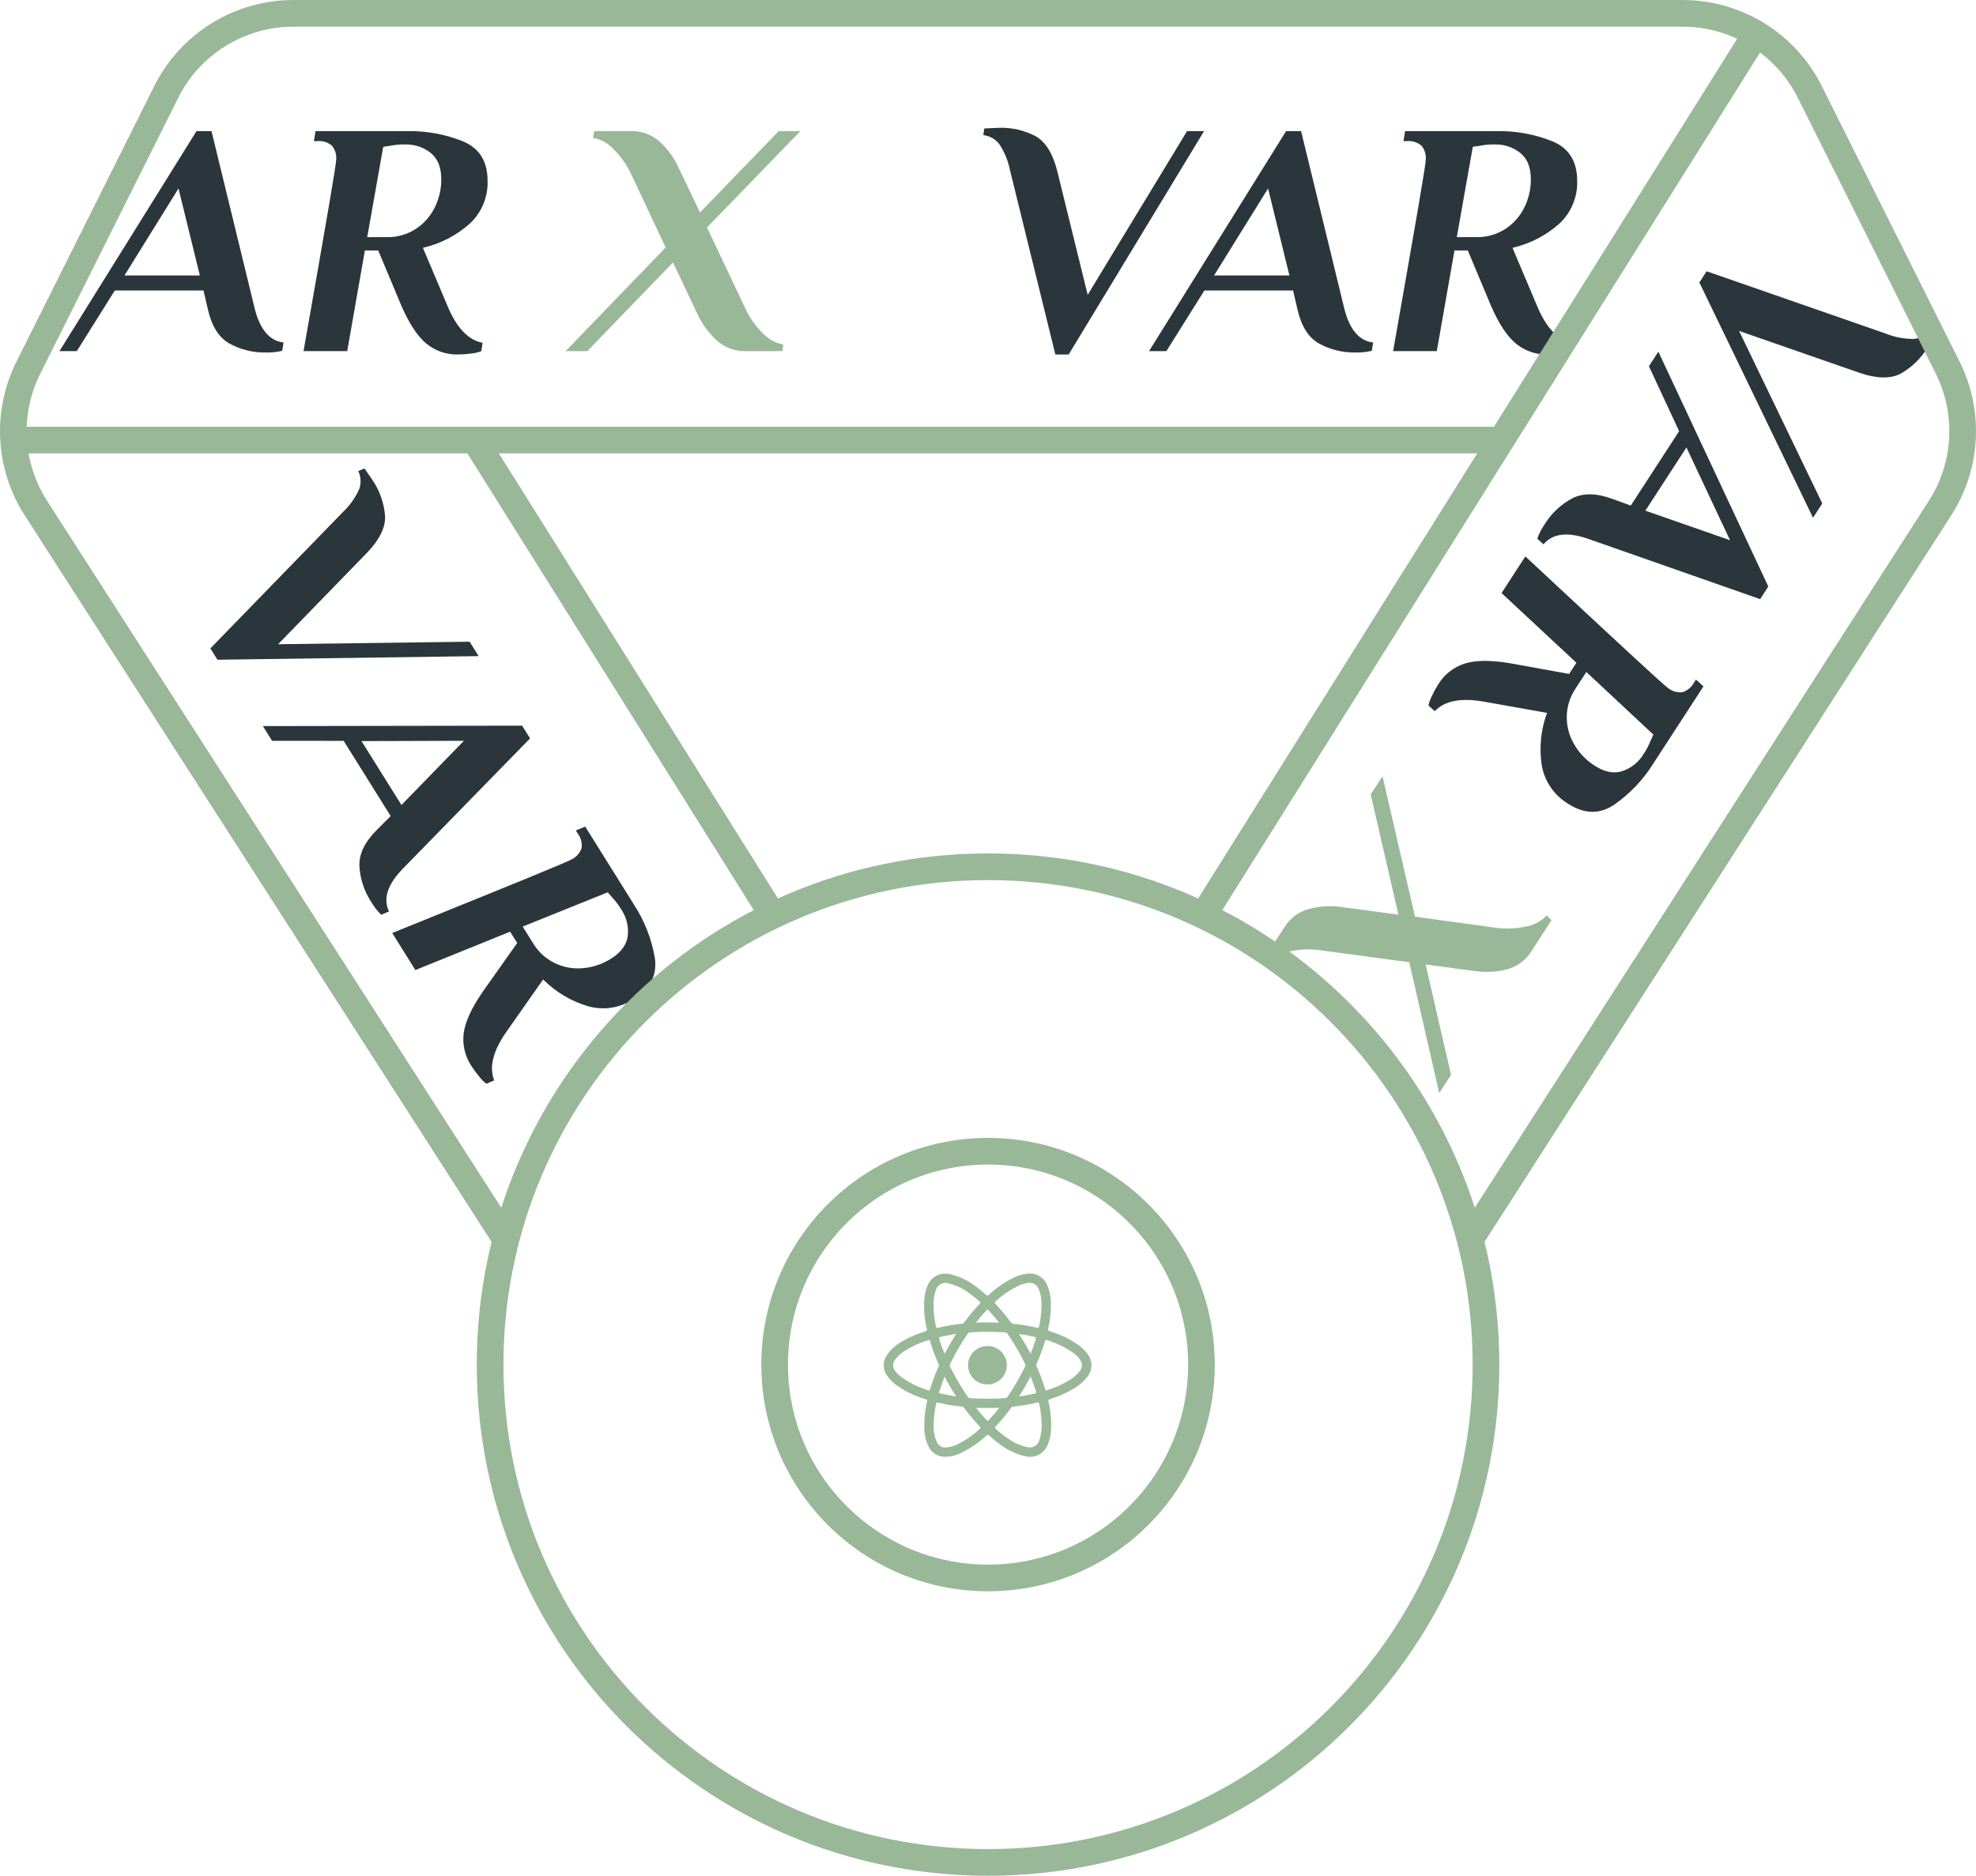
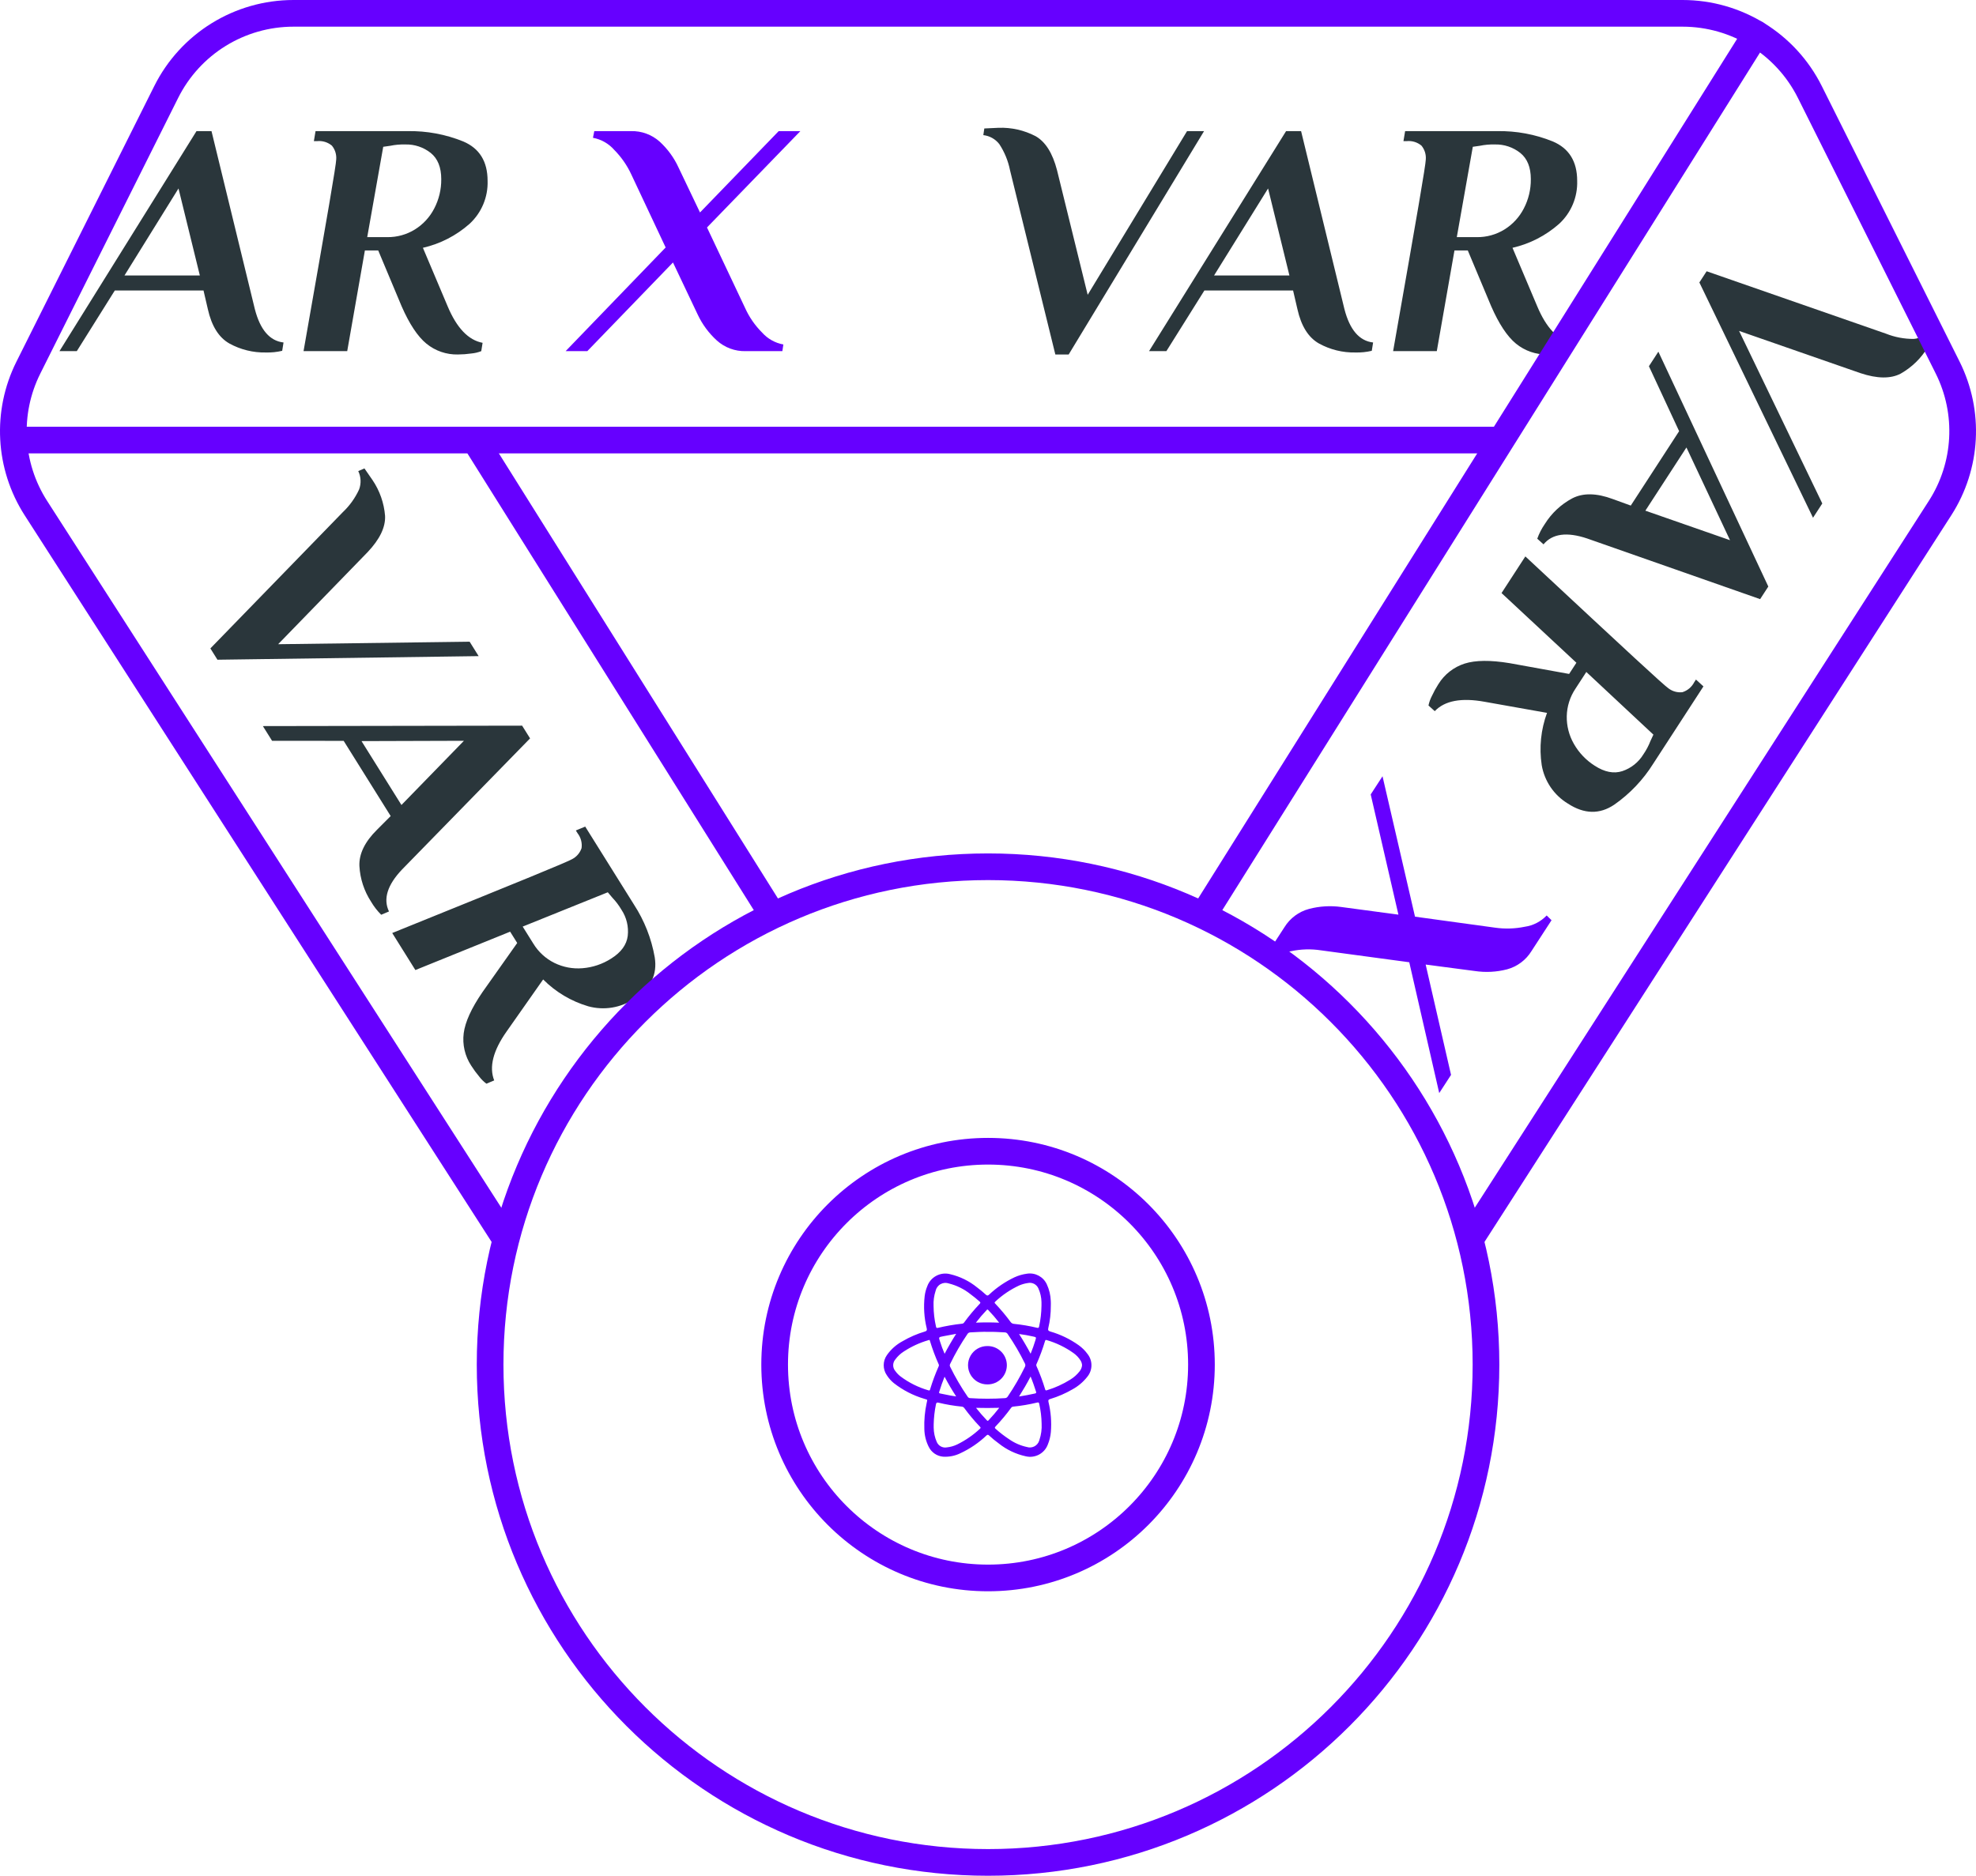
<svg xmlns="http://www.w3.org/2000/svg" width="444.456" height="422">
  <g data-name="Layer 2">
    <g data-name="Layer 1">
      <g data-name="Group 6241">
        <path d="M77.085 115.247a16.535 16.535 0 003.688-5.137 5.276 5.276 0 00-.191-4.125l1.391-.603 1.837 2.654a16.746 16.746 0 012.803 8.022q.177 3.823-3.924 8.157l-20.13 20.718 43.074-.565 2.027 3.244-58.75.81-1.59-2.544zm3.755 79.596q-.17-4.096 3.988-8.197l3.045-3.053L77.3 166.675l-16.106-.016-2.067-3.306 58.313-.096 1.789 2.862-28.795 29.494q-4.962 5.224-2.942 9.445l-1.749.74a14.296 14.296 0 01-2.266-2.918 16.328 16.328 0 01-2.636-8.037zm.474-28.112l8.983 14.373 14.056-14.445zM104.3 232.45q.496-3.805 4.195-9.21l7.839-11.09-1.59-2.546-21.315 8.635-5.207-8.332q22.45-9.079 31.109-12.633 8.657-3.553 9.357-3.99a4.35 4.35 0 002.123-2.476 4.462 4.462 0 00-.891-3.336l-.398-.635 2.107-.875 10.971 17.554a31.802 31.802 0 014.667 11.853q.93 5.874-4.603 9.333a12.587 12.587 0 01-10.35 1.693 23.819 23.819 0 01-10.145-6.042l-8.189 11.664q-4.603 6.502-2.822 11.05l-1.75.739a8.135 8.135 0 01-1.617-1.598 22.144 22.144 0 01-1.8-2.456 10.8 10.8 0 01-1.69-7.303zm15.65-20.174a11.551 11.551 0 004.763 4.365 12.025 12.025 0 006.312 1.184 13.982 13.982 0 006.432-2.162q3.37-2.106 3.74-5.125a8.827 8.827 0 00-1.42-5.878 14.706 14.706 0 00-2.042-2.703l-1.026-1.216-19.143 7.719z" fill="#2a363b" />
        <g data-name="Group 5379">
          <path d="M424.225 75.075a16.543 16.543 0 006.216 1.175 5.278 5.278 0 003.661-1.917l1.137 1.006-1.633 2.787a16.737 16.737 0 01-6.09 5.932q-3.39 1.776-9.054-.11l-27.295-9.499 18.715 38.821-2.084 3.21-25.564-52.934 1.635-2.517zm-70.592 37.045q3.642-1.886 9.119.151l4.054 1.471 10.873-16.738-6.793-14.612 2.126-3.272 24.73 52.84-1.84 2.831-38.914-13.647q-6.834-2.29-9.807 1.324l-1.41-1.274a14.268 14.268 0 011.689-3.287 16.321 16.321 0 016.173-5.787zm25.693-11.451l-9.238 14.221 19.039 6.64zm-49.88 48.619q3.658-1.159 10.124-.09l13.37 2.422 1.635-2.517-16.838-15.68 5.355-8.243q17.72 16.521 24.603 22.871 6.88 6.349 7.573 6.799a4.353 4.353 0 003.144.879 4.463 4.463 0 002.647-2.217l.408-.63 1.684 1.54-11.281 17.368a31.83 31.83 0 01-8.777 9.242q-4.935 3.325-10.41-.23a12.592 12.592 0 01-5.91-8.671 23.82 23.82 0 011.192-11.753l-14.036-2.496q-7.844-1.427-11.214 2.11l-1.41-1.273a8.158 8.158 0 01.766-2.142 22.186 22.186 0 011.467-2.671 10.801 10.801 0 015.908-4.618zm24.907 5.665a11.546 11.546 0 00-1.945 6.163 12.042 12.042 0 001.593 6.225 13.992 13.992 0 004.68 4.919q3.333 2.165 6.226 1.226a8.838 8.838 0 004.732-3.771 14.72 14.72 0 001.587-2.996l.67-1.443-15.09-14.098z" fill="#2a363b" />
-           <path d="M318.273 206.23l17.991 2.47a19.502 19.502 0 006.71-.205 8.396 8.396 0 004.912-2.536l1.095 1.07-4.496 6.922a9.304 9.304 0 01-5.496 4.124 18.222 18.222 0 01-7.27.378l-11.048-1.451 5.707 24.824-2.657 4.09-6.74-29.432-19.826-2.676a18.596 18.596 0 00-6.74.184 8.429 8.429 0 00-4.881 2.555l-1.136-1.006 4.496-6.922a9.343 9.343 0 015.549-4.135 18.533 18.533 0 017.259-.43l12.84 1.72-6.233-27.044 2.657-4.09z" fill="#99b898" />
+           <path d="M318.273 206.23l17.991 2.47a19.502 19.502 0 006.71-.205 8.396 8.396 0 004.912-2.536l1.095 1.07-4.496 6.922a9.304 9.304 0 01-5.496 4.124 18.222 18.222 0 01-7.27.378l-11.048-1.451 5.707 24.824-2.657 4.09-6.74-29.432-19.826-2.676a18.596 18.596 0 00-6.74.184 8.429 8.429 0 00-4.881 2.555l-1.136-1.006 4.496-6.922a9.343 9.343 0 015.549-4.135 18.533 18.533 0 017.259-.43l12.84 1.72-6.233-27.044 2.657-4.09z" fill="#6600ff" />
          <path d="M227.174 38.275a16.542 16.542 0 00-2.399-5.85 5.282 5.282 0 00-3.6-2.025l.225-1.5 3.225-.15a16.738 16.738 0 018.288 1.875q3.335 1.875 4.837 7.65l6.9 28.05L267 29.5h3.825l-30.45 50.25h-3zm69.489 39q-3.564-2.025-4.838-7.725l-.975-4.2H270.9L262.35 79h-3.9l30.825-49.5h3.375l9.75 40.05q1.8 6.975 6.45 7.5l-.3 1.875a14.295 14.295 0 01-3.675.375 16.325 16.325 0 01-8.212-2.025zm-23.588-15.3h16.95l-4.8-19.575zm67.912 15.338q-2.963-2.437-5.588-8.438l-5.25-12.525h-3L323.174 79h-9.825q4.2-23.85 5.776-33.075 1.574-9.224 1.575-10.05a4.345 4.345 0 00-.976-3.112 4.458 4.458 0 00-3.3-1.013h-.75l.375-2.25h20.7a31.796 31.796 0 0112.525 2.325q5.474 2.325 5.476 8.85a12.588 12.588 0 01-4.05 9.675 23.816 23.816 0 01-10.5 5.4l5.55 13.125q3.074 7.35 7.875 8.25l-.3 1.875a8.156 8.156 0 01-2.213.525 22.138 22.138 0 01-3.037.225 10.798 10.798 0 01-7.088-2.438zm-8.813-23.963a11.547 11.547 0 006.225-1.725 12.024 12.024 0 004.35-4.725 13.983 13.983 0 001.576-6.6q0-3.974-2.363-5.888a8.829 8.829 0 00-5.738-1.912 14.708 14.708 0 00-3.375.3l-1.575.225-3.6 20.325z" fill="#2a363b" />
-           <circle data-name="Ellipse 303" cx="222.239" cy="307" r="112" fill="none" stroke="#99b898" stroke-linecap="round" stroke-linejoin="round" stroke-width="6" />
-           <circle data-name="Ellipse 304" cx="222.239" cy="307" r="48" fill="none" stroke="#99b898" stroke-linecap="round" stroke-linejoin="round" stroke-width="6" />
-           <path data-name="Path 4446" d="M113.239 278L8.079 114.32a32 32 0 01-1.7-31.61l31-62A32 32 0 0166.019 3h312.44a32 32 0 0128.619 17.688l31 62a32 32 0 01-1.7 31.61L331.238 278" fill="none" stroke="#99b898" stroke-linecap="round" stroke-linejoin="round" stroke-width="6" />
-           <path data-name="Line 51" fill="none" stroke="#99b898" stroke-linecap="round" stroke-linejoin="round" stroke-width="6" d="M337.239 99h-334" />
-           <path data-name="Line 52" fill="none" stroke="#99b898" stroke-linecap="round" stroke-linejoin="round" stroke-width="6" d="M394.979 7.6L271.239 205" />
-           <path data-name="Line 53" fill="none" stroke="#99b898" stroke-linecap="round" stroke-linejoin="round" stroke-width="6" d="M106.789 99l66.45 106" />
-           <g data-name="Group 5612" fill="#99b898">
+           <circle data-name="Ellipse 303" cx="222.239" cy="307" r="112" fill="none" stroke="#6600ff" stroke-linecap="round" stroke-linejoin="round" stroke-width="6" />
+           <circle data-name="Ellipse 304" cx="222.239" cy="307" r="48" fill="none" stroke="#6600ff" stroke-linecap="round" stroke-linejoin="round" stroke-width="6" />
+           <path data-name="Path 4446" d="M113.239 278L8.079 114.32a32 32 0 01-1.7-31.61l31-62A32 32 0 0166.019 3h312.44a32 32 0 0128.619 17.688l31 62a32 32 0 01-1.7 31.61L331.238 278" fill="none" stroke="#6600ff" stroke-linecap="round" stroke-linejoin="round" stroke-width="6" />
+           <path data-name="Line 51" fill="none" stroke="#6600ff" stroke-linecap="round" stroke-linejoin="round" stroke-width="6" d="M337.239 99h-334" />
+           <path data-name="Line 52" fill="none" stroke="#6600ff" stroke-linecap="round" stroke-linejoin="round" stroke-width="6" d="M394.979 7.6L271.239 205" />
+           <path data-name="Line 53" fill="none" stroke="#6600ff" stroke-linecap="round" stroke-linejoin="round" stroke-width="6" d="M106.789 99l66.45 106" />
+           <g data-name="Group 5612" fill="#6600ff">
            <path data-name="Path 12325" d="M236.358 293.77a21.156 21.156 0 01-.572 5.02c-.1.441-.012.62.442.764a21.224 21.224 0 016.364 3.062 8.749 8.749 0 012.017 1.99 4.078 4.078 0 01-.062 5.157 10.868 10.868 0 01-3.334 2.817 23.494 23.494 0 01-4.986 2.162c-.361.113-.49.219-.4.645a21.327 21.327 0 01.54 6.8 9.442 9.442 0 01-.68 2.786 4.241 4.241 0 01-4.973 2.656 14.8 14.8 0 01-6.08-2.9 22.625 22.625 0 01-2.158-1.775c-.23-.215-.36-.219-.6 0a21.824 21.824 0 01-5.835 3.978 7.72 7.72 0 01-3.93.785 3.984 3.984 0 01-3.222-2.23 9.256 9.256 0 01-.98-4.019 23.306 23.306 0 01.523-5.822c.177-.894.279-.674-.571-.961a20.625 20.625 0 01-6.8-3.506 7.473 7.473 0 01-1.587-1.78 3.961 3.961 0 01.018-4.536 10.064 10.064 0 013.515-3.12 22.694 22.694 0 015.03-2.183c.407-.124.507-.27.415-.691a20.6 20.6 0 01-.467-7.3 8.516 8.516 0 01.584-2.2 4.307 4.307 0 015.178-2.7 15.075 15.075 0 016.043 2.98 25.419 25.419 0 011.959 1.625c.295.27.458.233.729-.014a22.067 22.067 0 015.712-3.9 9.978 9.978 0 012.825-.812 4.2 4.2 0 014.44 2.387 9.629 9.629 0 01.894 3.74c.03.366.009.731.009 1.095zm-14.152 5.86c-1.321-.028-2.637.054-3.954.124a.759.759 0 00-.648.375 52.591 52.591 0 00-3.88 6.707.671.671 0 00-.01.651 52.436 52.436 0 003.935 6.733.679.679 0 00.568.329 59.206 59.206 0 007.807 0 .77.77 0 00.649-.373 53.555 53.555 0 003.858-6.662.8.8 0 00-.012-.786 52.325 52.325 0 00-3.862-6.6.753.753 0 00-.647-.374c-1.27-.064-2.54-.149-3.804-.124zm-12.195 20.825c0 .249-.014.5 0 .746a8.185 8.185 0 00.683 3.181 2.06 2.06 0 002.275 1.246 7.1 7.1 0 002.344-.669 21.182 21.182 0 005.119-3.536c.242-.214.1-.322-.04-.47a42.584 42.584 0 01-3.49-4.16.769.769 0 00-.576-.339 38.057 38.057 0 01-5.225-.883c-.343-.084-.506-.019-.576.353a25.015 25.015 0 00-.514 4.532zm24.247-26.658c0-.281.017-.564 0-.845a7.9 7.9 0 00-.69-3.079 2.1 2.1 0 00-2.388-1.219 7.57 7.57 0 00-1.92.538 20.386 20.386 0 00-5.4 3.647c-.27.235-.092.35.054.507a43.07 43.07 0 013.387 4.052 1 1 0 00.782.441 38.925 38.925 0 015.174.879c.3.073.41 0 .469-.294a23.15 23.15 0 00.53-4.627zm9.128 13.357a2.273 2.273 0 00-.34-1.076 5.9 5.9 0 00-1.564-1.655 20.013 20.013 0 00-6.032-2.929c-.24-.077-.322-.026-.39.2a43.573 43.573 0 01-1.927 5.205.528.528 0 00.014.469 43.437 43.437 0 011.937 5.2c.058.2.125.29.379.207a21.867 21.867 0 005.257-2.384 7.841 7.841 0 002.143-1.918 2.544 2.544 0 00.523-1.319zm-34.436-5.693c-.047.017-.093.037-.141.052a20.511 20.511 0 00-5.517 2.541 7.099 7.099 0 00-1.92 1.8 2.008 2.008 0 00.023 2.613 5.793 5.793 0 001.1 1.153 19.409 19.409 0 006.354 3.177c.276.09.3-.045.36-.238a44.498 44.498 0 011.9-5.118.526.526 0 00.043-.47 44.382 44.382 0 01-1.984-5.3c-.033-.093-.037-.251-.218-.209zm25.34 18.846a21.885 21.885 0 00-.54-4.476c-.055-.28-.152-.367-.46-.291a39.191 39.191 0 01-5.368.912.648.648 0 00-.5.282 41.73 41.73 0 01-3.507 4.2c-.237.248-.154.361.055.543a25.82 25.82 0 003.043 2.339 11.038 11.038 0 003.957 1.723 2.2 2.2 0 002.771-1.414c.017-.053.033-.107.046-.16a9.76 9.76 0 00.503-3.657zm-24.307-26.517a21.494 21.494 0 00.542 4.624c.046.223.1.412.412.331a42.878 42.878 0 015.466-.945.6.6 0 00.449-.264 42.434 42.434 0 013.51-4.206c.2-.208.189-.328-.023-.512-.666-.578-1.34-1.148-2.056-1.664a12.744 12.744 0 00-4.84-2.4 2.267 2.267 0 00-3 1.66 9.407 9.407 0 00-.46 3.376zm14.758 3.778a35.081 35.081 0 00-2.465-2.853c-.113-.12-.2-.144-.323-.011a34.458 34.458 0 00-2.448 2.861 59.32 59.32 0 015.236.004zm.014 19.156c-1.771.061-3.44.043-5.222.007a37.321 37.321 0 002.45 2.82c.214.22.312.042.429-.084a34.572 34.572 0 002.343-2.742zm7.05-7.045c-.8 1.564-1.654 3-2.593 4.5 1.284-.2 2.443-.417 3.6-.679.283-.064.29-.191.218-.419-.36-1.119-.734-2.229-1.224-3.4zm-16.73-9.6c-1.087.2-2.034.377-2.98.559-.976.188-.985.2-.673 1.123a26.094 26.094 0 001.047 2.811 59.842 59.842 0 012.602-4.495zm14.139.045a60.556 60.556 0 012.6 4.434c.42-1.037.77-2.015 1.07-3.012.213-.7.217-.713-.5-.863a31.867 31.867 0 00-3.171-.56zm-16.756 9.6a43.693 43.693 0 00-1.208 3.424c-.082.262.027.313.237.354.768.15 1.533.314 2.3.462.392.075.79.127 1.279.2a55.678 55.678 0 01-2.61-4.441z" />
            <path data-name="Path 12326" d="M226.47 307.124a4.328 4.328 0 01-4.322 4.334h-.024a4.314 4.314 0 11-.022-8.627h.04a4.316 4.316 0 014.328 4.293z" />
          </g>
          <path d="M51.587 77.275q-3.563-2.025-4.837-7.725l-.975-4.2h-19.95L17.274 79h-3.9l30.824-49.5h3.375l9.75 40.05q1.8 6.975 6.45 7.5l-.3 1.875a14.294 14.294 0 01-3.675.375 16.327 16.327 0 01-8.212-2.025zM28 61.975h16.95L40.15 42.4zm67.91 15.338q-2.963-2.437-5.587-8.438l-5.25-12.525h-3L78.098 79h-9.824q4.199-23.85 5.774-33.075 1.575-9.224 1.576-10.05a4.347 4.347 0 00-.975-3.112 4.458 4.458 0 00-3.3-1.013h-.75l.374-2.25h20.7a31.799 31.799 0 0112.525 2.325q5.474 2.325 5.475 8.85a12.587 12.587 0 01-4.05 9.675 23.814 23.814 0 01-10.5 5.4l5.55 13.125q3.075 7.35 7.875 8.25l-.3 1.875a8.146 8.146 0 01-2.212.525 22.133 22.133 0 01-3.037.225 10.799 10.799 0 01-7.088-2.438zM87.099 53.35a11.55 11.55 0 006.225-1.725 12.027 12.027 0 004.35-4.725 13.983 13.983 0 001.576-6.6q0-3.974-2.363-5.888A8.83 8.83 0 0091.15 32.5a14.703 14.703 0 00-3.375.3l-1.576.225-3.6 20.325z" fill="#2a363b" />
-           <path d="M149.724 55.675l-7.725-16.425a19.505 19.505 0 00-3.826-5.513 8.392 8.392 0 00-4.8-2.737l.3-1.5h8.25a9.292 9.292 0 016.45 2.362 18.17 18.17 0 014.276 5.888l4.8 10.05 17.7-18.3h4.875l-21 21.675 8.55 18.075a18.619 18.619 0 003.825 5.55 8.435 8.435 0 004.8 2.7l-.225 1.5h-8.25a9.335 9.335 0 01-6.488-2.4 18.513 18.513 0 01-4.313-5.85l-5.55-11.7L132.1 79h-4.875z" fill="#99b898" />
+           <path d="M149.724 55.675l-7.725-16.425a19.505 19.505 0 00-3.826-5.513 8.392 8.392 0 00-4.8-2.737l.3-1.5h8.25a9.292 9.292 0 016.45 2.362 18.17 18.17 0 014.276 5.888l4.8 10.05 17.7-18.3h4.875l-21 21.675 8.55 18.075a18.619 18.619 0 003.825 5.55 8.435 8.435 0 004.8 2.7l-.225 1.5h-8.25a9.335 9.335 0 01-6.488-2.4 18.513 18.513 0 01-4.313-5.85l-5.55-11.7L132.1 79h-4.875z" fill="#6600ff" />
        </g>
      </g>
    </g>
  </g>
</svg>
